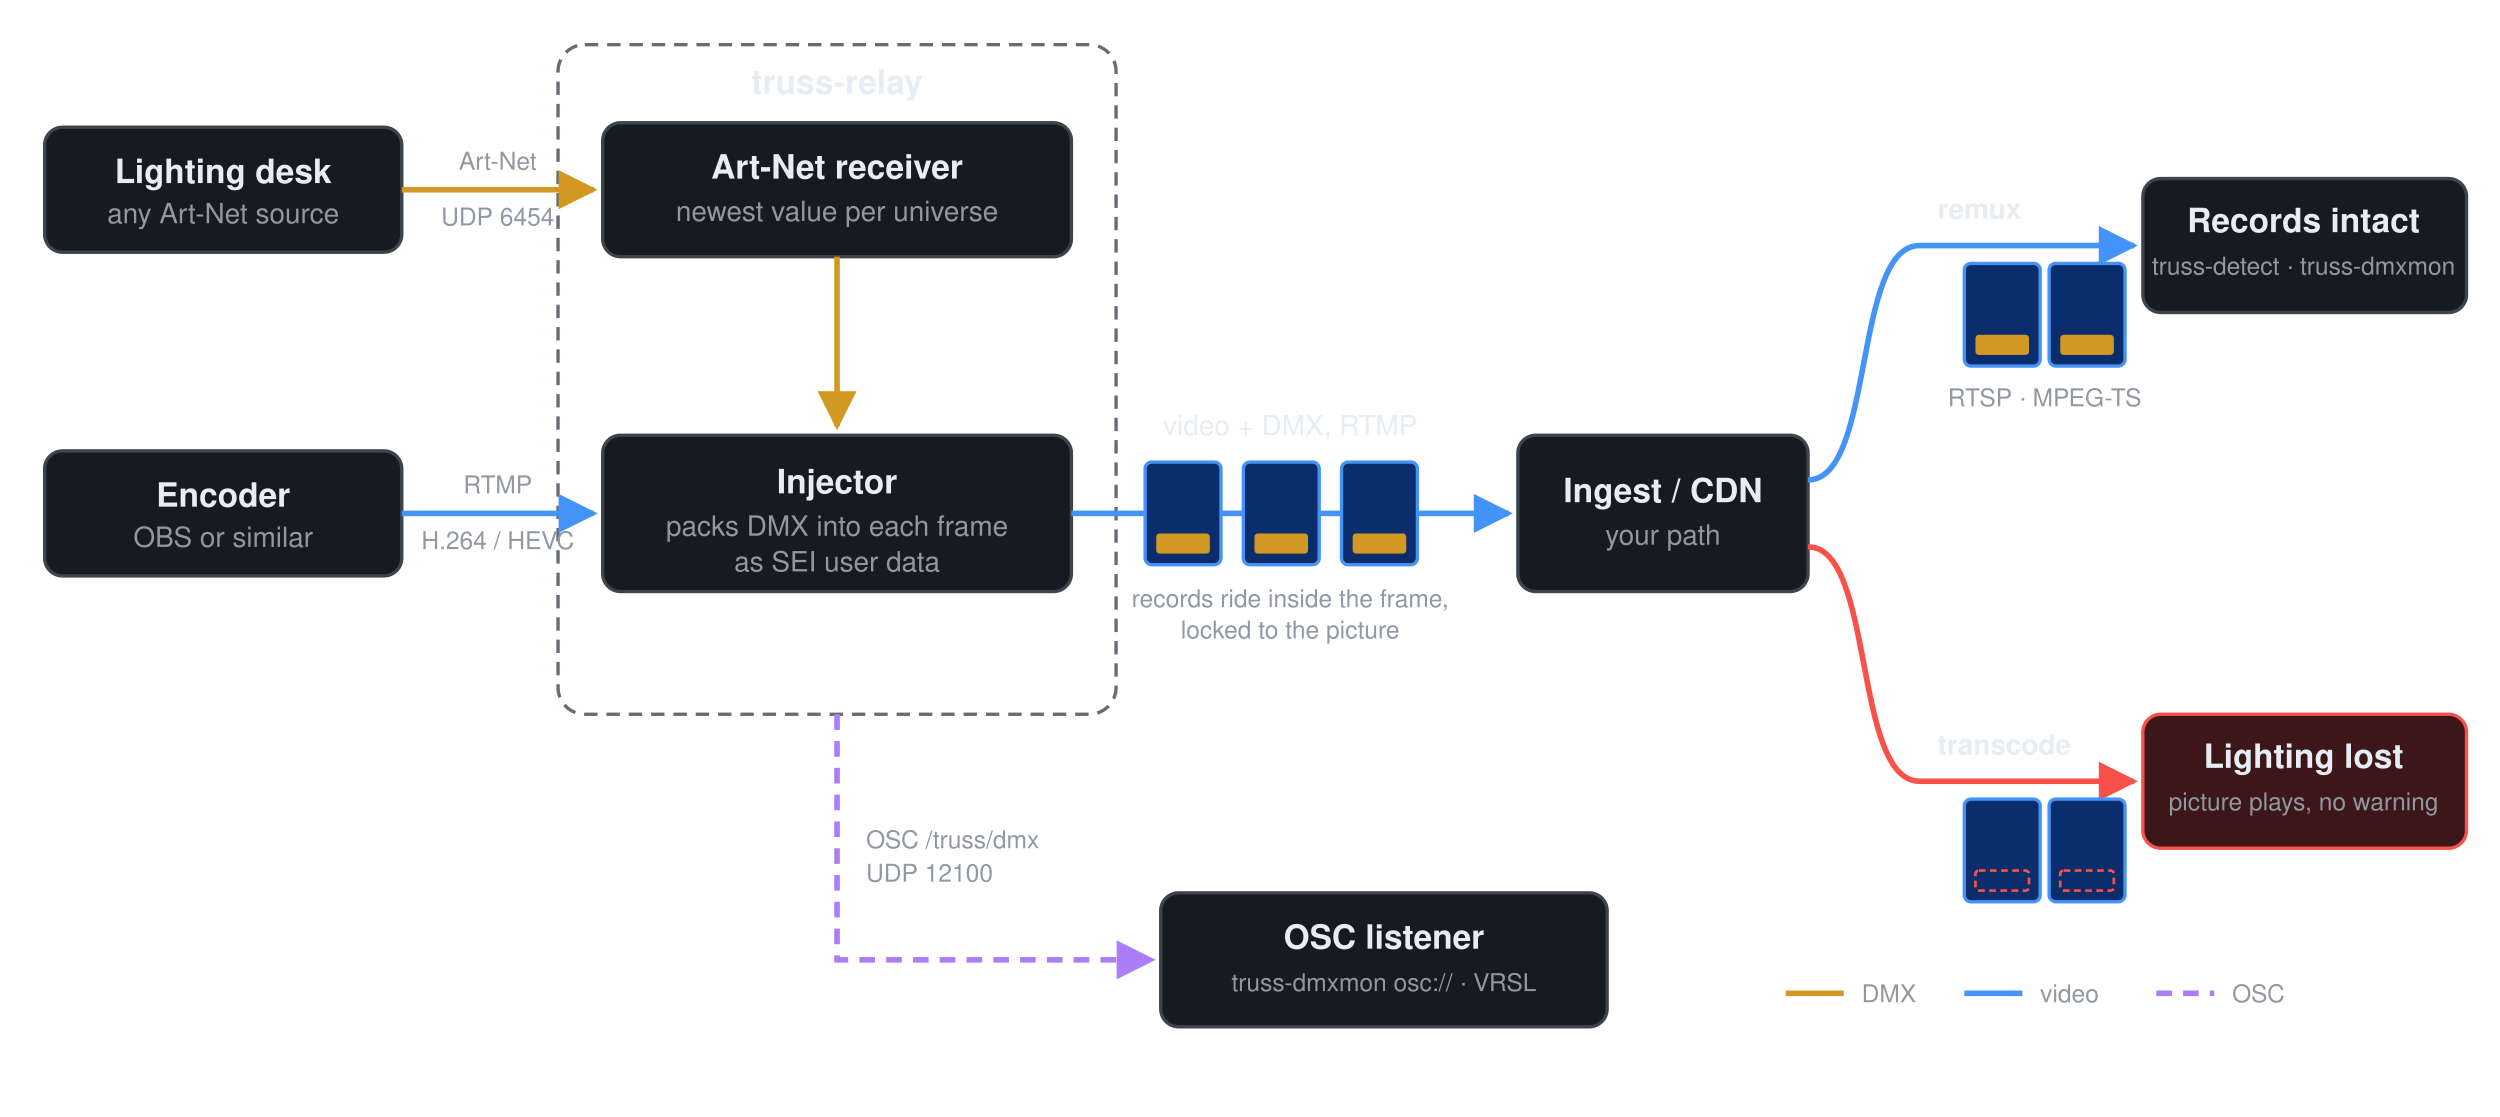
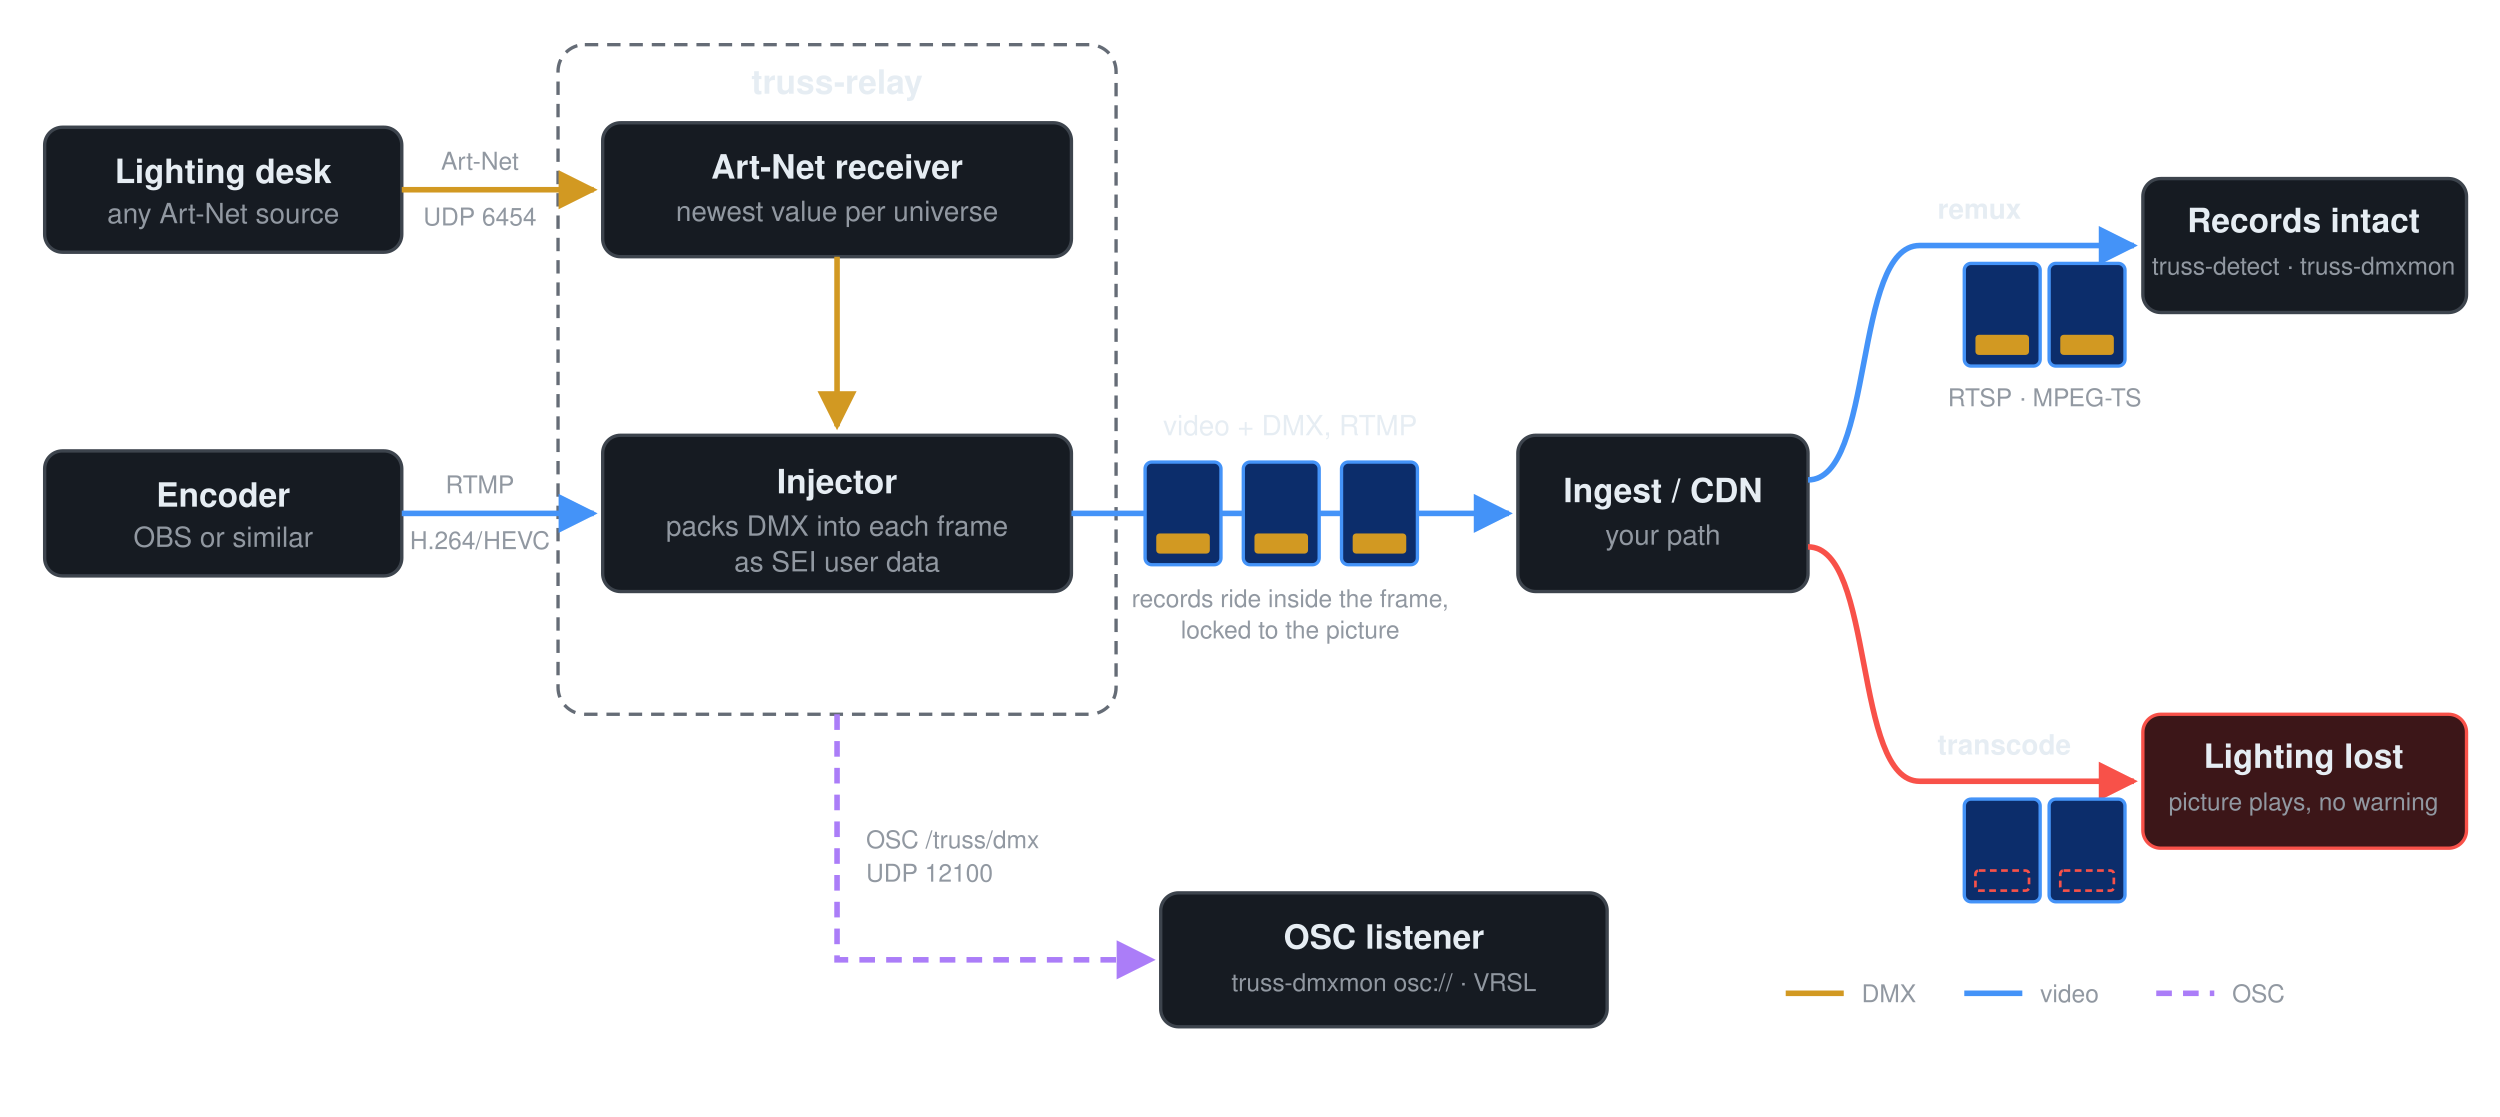
<svg xmlns="http://www.w3.org/2000/svg" viewBox="0 0 1120 500" width="1120" height="500" font-family="-apple-system, 'Segoe UI', system-ui, Helvetica, Arial, sans-serif">
  <style>
    .text  { fill: #1f2328; }
    .muted { fill: #59636e; }
    .box   { fill: #f6f8fa; stroke: #d0d7de; stroke-width: 1.5; }
    .group { fill: none; stroke: #8c959f; stroke-width: 1.5; stroke-dasharray: 6 4; }
    .video { stroke: #0969da; }
    .dmx   { stroke: #bf8700; }
    .osc   { stroke: #8250df; }
    .bad   { stroke: #cf222e; }
    .line  { fill: none; stroke-width: 2.5; }
    .fill-video { fill: #0969da; }
    .fill-dmx   { fill: #bf8700; }
    .fill-osc   { fill: #8250df; }
    .fill-bad   { fill: #cf222e; }
    .frame { fill: #ddf4ff; stroke: #0969da; stroke-width: 1.5; }
    .lost  { fill: #ffebe9; stroke: #cf222e; stroke-width: 1.5; }
      .text  { fill: #e6edf3; }
      .muted { fill: #9198a1; }
      .box   { fill: #161b22; stroke: #3d444d; }
      .group { stroke: #656c76; }
      .video { stroke: #4493f8; }
      .dmx   { stroke: #d29922; }
      .osc   { stroke: #ab7df8; }
      .bad   { stroke: #f85149; }
      .fill-video { fill: #4493f8; }
      .fill-dmx   { fill: #d29922; }
      .fill-osc   { fill: #ab7df8; }
      .fill-bad   { fill: #f85149; }
      .frame { fill: #0c2d6b; stroke: #4493f8; }
      .lost  { fill: #3c1618; stroke: #f85149; }
    .h  { font-size: 15px; font-weight: 600; }
    .s  { font-size: 12.5px; }
    .xs { font-size: 11px; }
  </style>
  <defs>
    <marker id="a-video" viewBox="0 0 10 10" refX="9" refY="5" markerWidth="7" markerHeight="7" orient="auto">
      <path d="M0,0 L10,5 L0,10 z" class="fill-video" />
    </marker>
    <marker id="a-dmx" viewBox="0 0 10 10" refX="9" refY="5" markerWidth="7" markerHeight="7" orient="auto">
      <path d="M0,0 L10,5 L0,10 z" class="fill-dmx" />
    </marker>
    <marker id="a-osc" viewBox="0 0 10 10" refX="9" refY="5" markerWidth="7" markerHeight="7" orient="auto">
      <path d="M0,0 L10,5 L0,10 z" class="fill-osc" />
    </marker>
    <marker id="a-bad" viewBox="0 0 10 10" refX="9" refY="5" markerWidth="7" markerHeight="7" orient="auto">
      <path d="M0,0 L10,5 L0,10 z" class="fill-bad" />
    </marker>
    <g id="frame-carried">
      <rect x="0" y="0" width="34" height="46" rx="3" class="frame" />
      <rect x="5" y="32" width="24" height="9" rx="1.5" class="fill-dmx" />
    </g>
    <g id="frame-stripped">
      <rect x="0" y="0" width="34" height="46" rx="3" class="frame" />
      <rect x="5" y="32" width="24" height="9" rx="1.5" fill="none" class="bad" stroke-width="1.2" stroke-dasharray="3 2" />
    </g>
  </defs>
  <rect x="20" y="57" width="160" height="56" rx="8" class="box" />
  <text x="100" y="82" text-anchor="middle" class="text h">Lighting desk</text>
  <text x="100" y="100" text-anchor="middle" class="muted s">any Art-Net source</text>
  <rect x="20" y="202" width="160" height="56" rx="8" class="box" />
  <text x="100" y="227" text-anchor="middle" class="text h">Encoder</text>
  <text x="100" y="245" text-anchor="middle" class="muted s">OBS or similar</text>
  <rect x="250" y="20" width="250" height="300" rx="12" class="group" />
  <text x="375" y="42" text-anchor="middle" class="text h">truss-relay</text>
  <rect x="270" y="55" width="210" height="60" rx="8" class="box" />
  <text x="375" y="80" text-anchor="middle" class="text h">Art-Net receiver</text>
  <text x="375" y="99" text-anchor="middle" class="muted s">newest value per universe</text>
  <rect x="270" y="195" width="210" height="70" rx="8" class="box" />
  <text x="375" y="221" text-anchor="middle" class="text h">Injector</text>
  <text x="375" y="240" text-anchor="middle" class="muted s">packs DMX into each frame</text>
  <text x="375" y="256" text-anchor="middle" class="muted s">as SEI user data</text>
  <path d="M375,115 L375,191" class="line dmx" marker-end="url(#a-dmx)" />
  <path d="M180,85 L266,85" class="line dmx" marker-end="url(#a-dmx)" />
-   <text x="223" y="76" text-anchor="middle" class="muted xs">Art-Net</text>
-   <text x="223" y="101" text-anchor="middle" class="muted xs">UDP 6454</text>
+   <text x="215" y="76" text-anchor="middle" class="muted xs">Art-Net</text>
+   <text x="215" y="101" text-anchor="middle" class="muted xs">UDP 6454</text>
  <path d="M180,230 L266,230" class="line video" marker-end="url(#a-video)" />
-   <text x="223" y="221" text-anchor="middle" class="muted xs">RTMP</text>
-   <text x="223" y="246" text-anchor="middle" class="muted xs">H.264 / HEVC</text>
+   <text x="215" y="221" text-anchor="middle" class="muted xs">RTMP</text>
+   <text x="215" y="246" text-anchor="middle" class="muted xs">H.264/HEVC</text>
  <path d="M480,230 L676,230" class="line video" marker-end="url(#a-video)" />
  <use href="#frame-carried" x="513" y="207" />
  <use href="#frame-carried" x="557" y="207" />
  <use href="#frame-carried" x="601" y="207" />
  <text x="578" y="195" text-anchor="middle" class="text s">video + DMX, RTMP</text>
  <text x="578" y="272" text-anchor="middle" class="muted xs">records ride inside the frame,</text>
  <text x="578" y="286" text-anchor="middle" class="muted xs">locked to the picture</text>
  <rect x="680" y="195" width="130" height="70" rx="8" class="box" />
  <text x="745" y="225" text-anchor="middle" class="text h">Ingest / CDN</text>
  <text x="745" y="244" text-anchor="middle" class="muted s">your path</text>
  <path d="M810,215 C840,215 830,110 860,110 L956,110" class="line video" marker-end="url(#a-video)" />
  <text x="868" y="98" class="text s" font-weight="600">remux</text>
  <use href="#frame-carried" x="880" y="118" />
  <use href="#frame-carried" x="918" y="118" />
  <text x="916" y="182" text-anchor="middle" class="muted xs">RTSP · MPEG-TS</text>
  <rect x="960" y="80" width="145" height="60" rx="8" class="box" />
  <text x="1032" y="104" text-anchor="middle" class="text h">Records intact</text>
  <text x="1032" y="123" text-anchor="middle" class="muted xs">truss-detect · truss-dmxmon</text>
  <path d="M810,245 C840,245 830,350 860,350 L956,350" class="line bad" marker-end="url(#a-bad)" />
  <text x="868" y="338" class="text s" font-weight="600">transcode</text>
  <use href="#frame-stripped" x="880" y="358" />
  <use href="#frame-stripped" x="918" y="358" />
  <rect x="960" y="320" width="145" height="60" rx="8" class="lost" />
  <text x="1032" y="344" text-anchor="middle" class="text h">Lighting lost</text>
  <text x="1032" y="363" text-anchor="middle" class="muted xs">picture plays, no warning</text>
  <path d="M375,320 L375,430 L516,430" class="line osc" stroke-dasharray="7 5" marker-end="url(#a-osc)" />
  <text x="388" y="380" class="muted xs">OSC /truss/dmx</text>
  <text x="388" y="395" class="muted xs">UDP 12100</text>
  <rect x="520" y="400" width="200" height="60" rx="8" class="box" />
  <text x="620" y="425" text-anchor="middle" class="text h">OSC listener</text>
  <text x="620" y="444" text-anchor="middle" class="muted xs">truss-dmxmon osc:// · VRSL</text>
  <g transform="translate(800,445)">
    <line x1="0" y1="0" x2="26" y2="0" class="line dmx" />
    <text x="34" y="4" class="muted xs">DMX</text>
    <line x1="80" y1="0" x2="106" y2="0" class="line video" />
    <text x="114" y="4" class="muted xs">video</text>
    <line x1="166" y1="0" x2="192" y2="0" class="line osc" stroke-dasharray="7 5" />
    <text x="200" y="4" class="muted xs">OSC</text>
  </g>
</svg>
